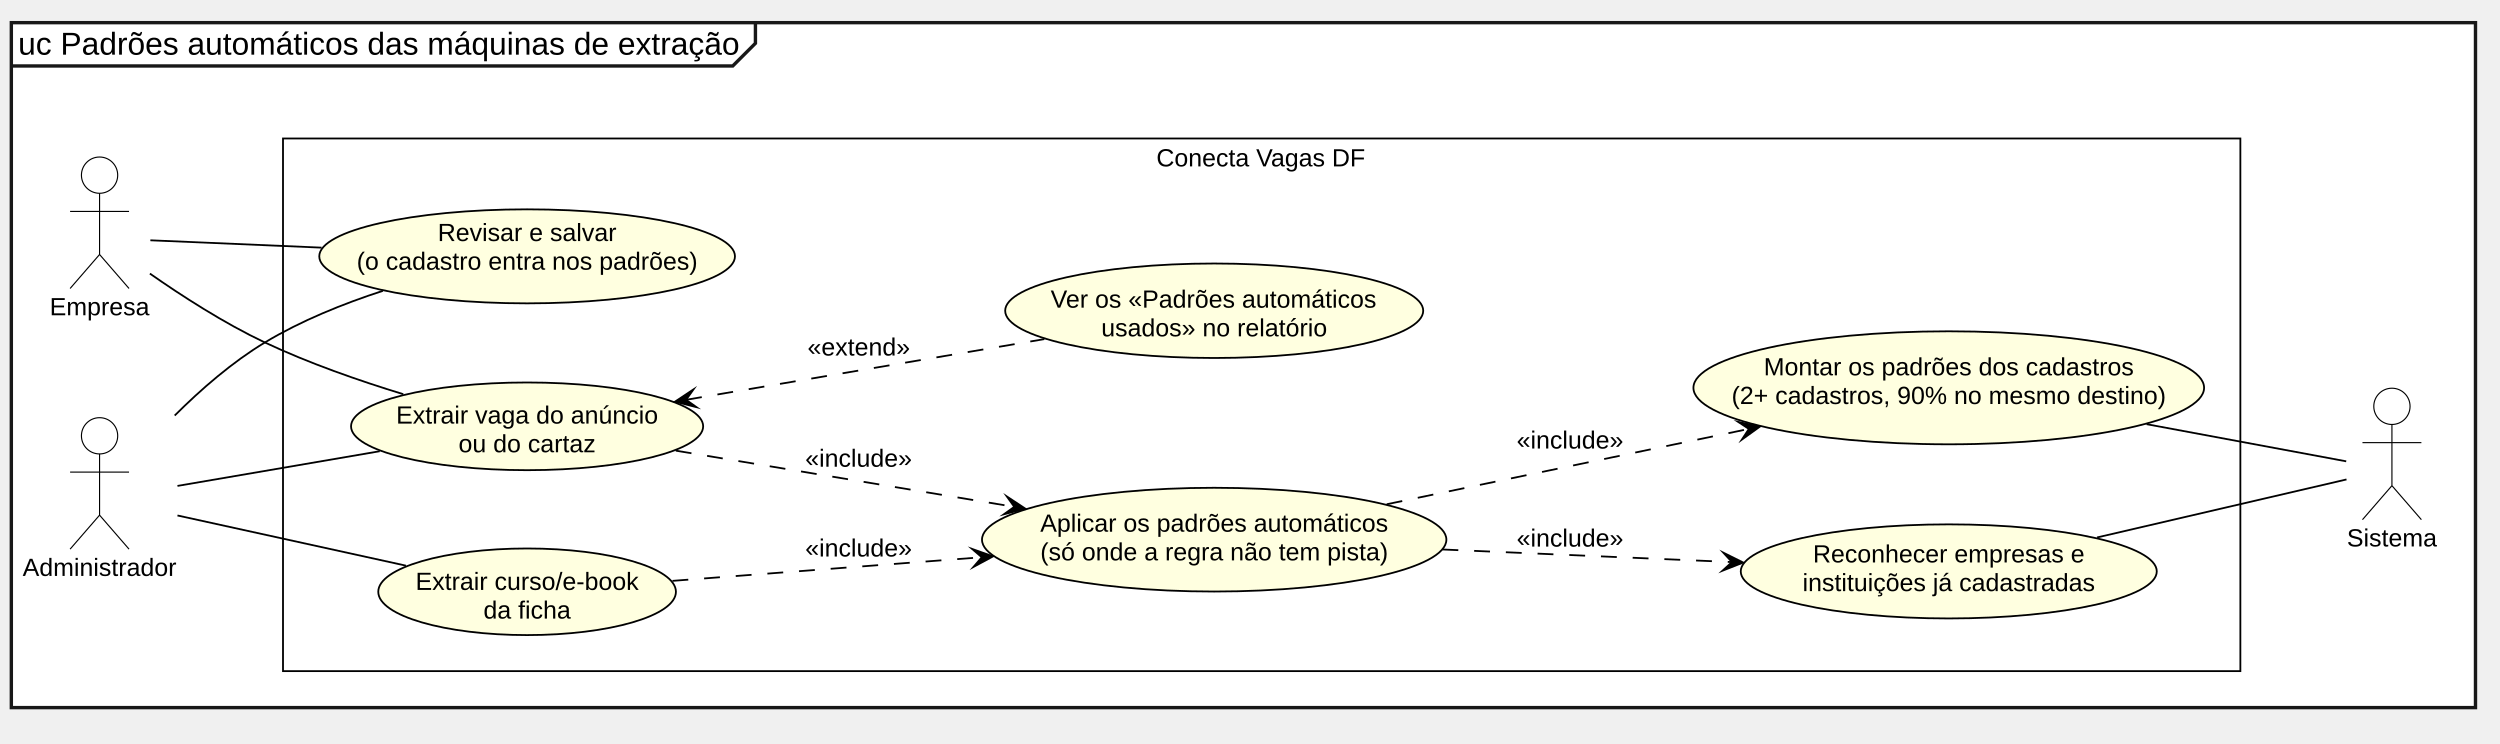
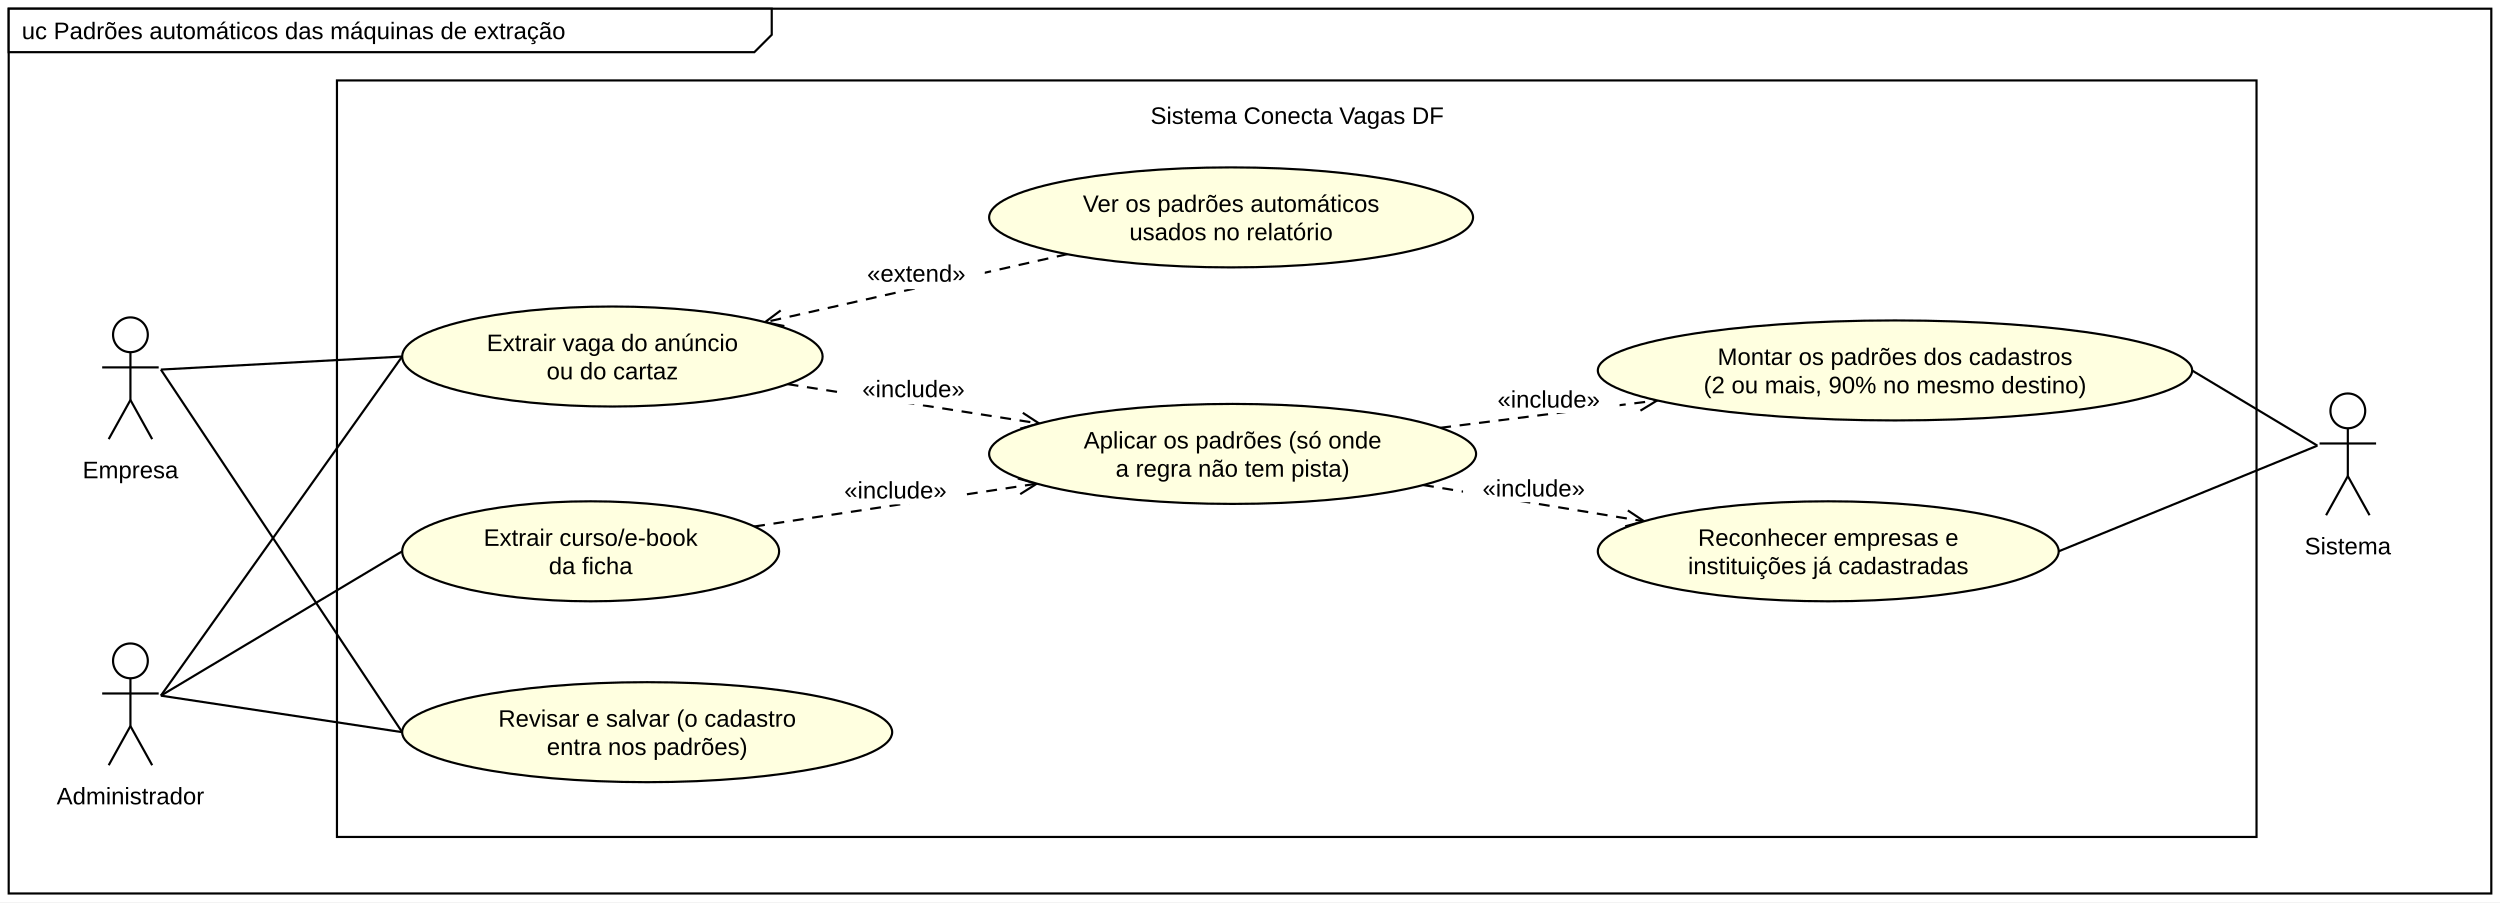
- <svg xmlns="http://www.w3.org/2000/svg" version="1.1" data-diagram-type="DESCRIPTION" style="width:1103px;height:328px;background:#FFFFFF;" width="1103px" height="328px" viewBox="0 0 1103 328" zoomAndPan="magnify" preserveAspectRatio="none" contentStyleType="text/css">
-   <defs />
-   <g font-family="sans-serif" lengthAdjust="spacing">
-     <rect x="5" y="10" width="1087.185" height="302.197" fill="#FFF" style="stroke:#181818;stroke-width:1.5;" />
-     <path d="M333.295,10 L333.295,19.099 L323.295,29.099 L5,29.099" style="stroke:#181818;stroke-width:1.5;" fill="none" />
-     <text x="8" y="24.132" fill="#000" font-size="14" textLength="318.295" font-family="Arial">uc Padrões automáticos das máquinas de extração</text>
-     <g class="cluster" data-qualified-name="Conecta Vagas DF" id="ent0003" data-source-line="6">
-       <rect x="124.86" y="61.099" width="863.59" height="235" fill="#FFF" style="stroke:#000;stroke-width:0.8;" />
-       <text x="510.187" y="73.417" fill="#000" font-size="11" textLength="92.936" font-family="Arial">Conecta Vagas DF</text>
-     </g>
-     <g class="entity" data-qualified-name="Conecta Vagas DF.XV" id="ent0004" data-source-line="7">
-       <ellipse cx="232.557" cy="188.095" rx="77.677" ry="19.347" fill="#FFFFE0" style="stroke:#000;stroke-width:0.8;" />
-       <text x="174.772" y="186.89" fill="#000" font-size="11" textLength="115.57" font-family="Arial">Extrair vaga do anúncio</text>
-       <text x="202.288" y="199.539" fill="#000" font-size="11" textLength="60.538" font-family="Arial">ou do cartaz</text>
-     </g>
-     <g class="entity" data-qualified-name="Conecta Vagas DF.XC" id="ent0005" data-source-line="8">
-       <ellipse cx="232.555" cy="261.095" rx="65.665" ry="19.107" fill="#FFFFE0" style="stroke:#000;stroke-width:0.8;" />
-       <text x="183.342" y="260.273" fill="#000" font-size="11" textLength="98.425" font-family="Arial">Extrair curso/e-book</text>
-       <text x="213.292" y="272.922" fill="#000" font-size="11" textLength="38.527" font-family="Arial">da ficha</text>
-     </g>
-     <g class="entity" data-qualified-name="Conecta Vagas DF.AP" id="ent0006" data-source-line="9">
-       <ellipse cx="535.7" cy="238.097" rx="102.44" ry="22.888" fill="#FFFFE0" style="stroke:#000;stroke-width:0.8;" />
-       <text x="458.965" y="234.596" fill="#000" font-size="11" textLength="153.468" font-family="Arial">Aplicar os padrões automáticos</text>
-       <text x="458.963" y="247.245" fill="#000" font-size="11" textLength="153.474" font-family="Arial">(só onde a regra não tem pista)</text>
-     </g>
-     <g class="entity" data-qualified-name="Conecta Vagas DF.MP" id="ent0007" data-source-line="10">
-       <ellipse cx="859.791" cy="171.099" rx="112.651" ry="24.93" fill="#FFFFE0" style="stroke:#000;stroke-width:0.8;" />
-       <text x="778.164" y="165.605" fill="#000" font-size="11" textLength="163.254" font-family="Arial">Montar os padrões dos cadastros</text>
-       <text x="763.952" y="178.254" fill="#000" font-size="11" textLength="191.678" font-family="Arial">(2+ cadastros, 90% no mesmo destino)</text>
-     </g>
-     <g class="entity" data-qualified-name="Conecta Vagas DF.NC" id="ent0008" data-source-line="11">
-       <ellipse cx="859.794" cy="252.103" rx="91.774" ry="20.755" fill="#FFFFE0" style="stroke:#000;stroke-width:0.8;" />
-       <text x="799.874" y="248.152" fill="#000" font-size="11" textLength="119.84" font-family="Arial">Reconhecer empresas e</text>
-       <text x="795.287" y="260.801" fill="#000" font-size="11" textLength="129.014" font-family="Arial">instituições já cadastradas</text>
-     </g>
-     <g class="entity" data-qualified-name="Conecta Vagas DF.VR" id="ent0009" data-source-line="12">
-       <ellipse cx="535.701" cy="137.103" rx="92.221" ry="20.844" fill="#FFFFE0" style="stroke:#000;stroke-width:0.8;" />
-       <text x="463.551" y="135.755" fill="#000" font-size="11" textLength="144.3" font-family="Arial">Ver os «Padrões automáticos</text>
-       <text x="485.863" y="148.404" fill="#000" font-size="11" textLength="99.677" font-family="Arial">usados» no relatório</text>
-     </g>
-     <g class="entity" data-qualified-name="Conecta Vagas DF.RS" id="ent0010" data-source-line="13">
-       <ellipse cx="232.563" cy="113.099" rx="91.703" ry="20.741" fill="#FFFFE0" style="stroke:#000;stroke-width:0.8;" />
-       <text x="193.134" y="106.357" fill="#000" font-size="11" textLength="78.858" font-family="Arial">Revisar e salvar</text>
-       <text x="157.355" y="119.005" fill="#000" font-size="11" textLength="150.417" font-family="Arial">(o cadastro entra nos padrões)</text>
-     </g>
-     <g class="entity" data-qualified-name="E" id="ent0001" data-source-line="4">
-       <ellipse cx="43.928" cy="77.279" rx="8" ry="8" fill="#FFF" style="stroke:#000;stroke-width:0.5;" />
-       <path d="M43.928,85.279 L43.928,112.279 M30.928,93.279 L56.928,93.279 M43.928,112.279 L30.928,127.279 M43.928,112.279 L56.928,127.279" style="stroke:#000;stroke-width:0.5;" fill="none" />
-       <text x="21.92" y="139.097" fill="#000" font-size="11" textLength="44.016" font-family="Arial">Empresa</text>
-     </g>
-     <g class="entity" data-qualified-name="A" id="ent0002" data-source-line="5">
-       <ellipse cx="43.929" cy="192.279" rx="8" ry="8" fill="#FFF" style="stroke:#000;stroke-width:0.5;" />
-       <path d="M43.929,200.279 L43.929,227.279 M30.929,208.279 L56.929,208.279 M43.929,227.279 L30.929,242.279 M43.929,227.279 L56.929,242.279" style="stroke:#000;stroke-width:0.5;" fill="none" />
-       <text x="10" y="254.097" fill="#000" font-size="11" textLength="67.858" font-family="Arial">Administrador</text>
-     </g>
-     <g class="entity" data-qualified-name="S" id="ent0021" data-source-line="25">
-       <ellipse cx="1055.318" cy="179.279" rx="8" ry="8" fill="#FFF" style="stroke:#000;stroke-width:0.5;" />
-       <path d="M1055.318,187.279 L1055.318,214.279 M1042.318,195.279 L1068.318,195.279 M1055.318,214.279 L1042.318,229.279 M1055.318,214.279 L1068.318,229.279" style="stroke:#000;stroke-width:0.5;" fill="none" />
-       <text x="1035.45" y="241.097" fill="#000" font-size="11" textLength="39.735" font-family="Arial">Sistema</text>
-     </g>
-     <g class="link" data-entity-1="ent0001" data-entity-2="ent0004" id="lnk11" data-source-line="15" data-link-type="association">
-       <path d="M66.13,120.709 C80.03,130.419 98.89,142.629 116.86,151.099 C136.16,160.199 158.29,167.919 177.93,173.919" style="stroke:#000;stroke-width:0.8;" fill="none" id="E-XV" />
-     </g>
-     <g class="link" data-entity-1="ent0002" data-entity-2="ent0004" id="lnk12" data-source-line="16" data-link-type="association">
-       <path d="M78.3,214.379 C103.04,210.139 137.54,204.219 167.54,199.079" style="stroke:#000;stroke-width:0.8;" fill="none" id="A-XV" />
-     </g>
-     <g class="link" data-entity-1="ent0002" data-entity-2="ent0005" id="lnk13" data-source-line="17" data-link-type="association">
-       <path d="M78.3,227.429 C106.29,233.579 146.77,242.469 179.09,249.569" style="stroke:#000;stroke-width:0.8;" fill="none" id="A-XC" />
-     </g>
-     <g class="link" data-entity-1="ent0001" data-entity-2="ent0010" id="lnk14" data-source-line="18" data-link-type="association">
-       <path d="M66.34,106.019 C85.1,106.819 113.72,108.049 141.88,109.259" style="stroke:#000;stroke-width:0.8;" fill="none" id="E-RS" />
-     </g>
-     <g class="link" data-entity-1="ent0002" data-entity-2="ent0010" id="lnk15" data-source-line="19" data-link-type="association">
-       <path d="M77.07,183.339 C88.67,171.769 102.48,159.759 116.86,151.099 C132.76,141.519 151.38,134.019 168.93,128.309" style="stroke:#000;stroke-width:0.8;" fill="none" id="A-RS" />
-     </g>
-     <g class="link" data-entity-1="ent0004" data-entity-2="ent0006" id="lnk16" data-source-line="20" data-link-type="dependency">
-       <path d="M298.16,198.829 C343.27,206.319 398.928,215.549 447.488,223.619" style="stroke:#000;stroke-width:0.8;stroke-dasharray:7,7;" fill="none" id="XV-to-AP" />
-       <polygon points="452.42,224.439,444.198,219.017,447.488,223.619,442.886,226.909,452.42,224.439" fill="#000" style="stroke:#000;stroke-width:0.8;stroke-linejoin:miter;stroke-miterlimit:10;" />
-       <text x="355.26" y="205.937" fill="#000" font-size="11" textLength="47.094" font-family="Arial">«include»</text>
-     </g>
-     <g class="link" data-entity-1="ent0005" data-entity-2="ent0006" id="lnk17" data-source-line="21" data-link-type="dependency">
-       <path d="M296.69,256.279 C337.65,253.149 386.844,249.389 433.154,245.859" style="stroke:#000;stroke-width:0.8;stroke-dasharray:7,7;" fill="none" id="XC-to-AP" />
-       <polygon points="438.14,245.479,428.862,242.174,433.154,245.859,429.47,250.151,438.14,245.479" fill="#000" style="stroke:#000;stroke-width:0.8;stroke-linejoin:miter;stroke-miterlimit:10;" />
-       <text x="355.26" y="245.537" fill="#000" font-size="11" textLength="47.094" font-family="Arial">«include»</text>
-     </g>
-     <g class="link" data-entity-1="ent0006" data-entity-2="ent0007" id="lnk18" data-source-line="22" data-link-type="dependency">
-       <path d="M611.81,222.479 C661.17,212.209 720.855,199.797 771.595,189.237" style="stroke:#000;stroke-width:0.8;stroke-dasharray:7,7;" fill="none" id="AP-to-MP" />
-       <polygon points="776.49,188.219,766.864,186.136,771.595,189.237,768.494,193.969,776.49,188.219" fill="#000" style="stroke:#000;stroke-width:0.8;stroke-linejoin:miter;stroke-miterlimit:10;" />
-       <text x="669.14" y="197.907" fill="#000" font-size="11" textLength="47.094" font-family="Arial">«include»</text>
-     </g>
-     <g class="link" data-entity-1="ent0006" data-entity-2="ent0008" id="lnk19" data-source-line="23" data-link-type="dependency">
-       <path d="M636.41,242.429 C678.81,244.279 722.885,246.192 764.125,247.982" style="stroke:#000;stroke-width:0.8;stroke-dasharray:7,7;" fill="none" id="AP-to-NC" />
-       <polygon points="769.12,248.199,760.302,243.812,764.125,247.982,759.955,251.805,769.12,248.199" fill="#000" style="stroke:#000;stroke-width:0.8;stroke-linejoin:miter;stroke-miterlimit:10;" />
-       <text x="669.14" y="241.167" fill="#000" font-size="11" textLength="47.094" font-family="Arial">«include»</text>
-     </g>
-     <g class="link" data-entity-1="ent0004" data-entity-2="ent0009" id="lnk20" data-source-line="24" data-link-type="dependency">
-       <path d="M302.72,176.384 C350.49,168.294 410.83,158.079 460.76,149.619" style="stroke:#000;stroke-width:0.8;stroke-dasharray:7,7;" fill="none" id="XV-backto-VR" />
-       <polygon points="297.79,177.219,307.332,179.66,302.72,176.384,305.996,171.772,297.79,177.219" fill="#000" style="stroke:#000;stroke-width:0.8;stroke-linejoin:miter;stroke-miterlimit:10;" />
-       <text x="356.26" y="156.867" fill="#000" font-size="11" textLength="45.262" font-family="Arial">«extend»</text>
-     </g>
-     <g class="link" data-entity-1="ent0007" data-entity-2="ent0021" id="lnk22" data-source-line="26" data-link-type="association">
-       <path d="M947.08,187.149 C979.94,193.259 1014.43,199.679 1035.15,203.539" style="stroke:#000;stroke-width:0.8;" fill="none" id="MP-S" />
-     </g>
-     <g class="link" data-entity-1="ent0008" data-entity-2="ent0021" id="lnk23" data-source-line="27" data-link-type="association">
-       <path d="M925.23,237.119 C963.72,228.169 1009.91,217.429 1035.28,211.529" style="stroke:#000;stroke-width:0.8;" fill="none" id="NC-S" />
-     </g>
+ <svg xmlns="http://www.w3.org/2000/svg" width="1150" height="415" viewBox="0 0 1150 415">
+   <rect x="0" y="0" width="1150" height="415" fill="#fff" />
+   <rect x="4" y="4" width="1142" height="407" fill="none" stroke="#000" stroke-width="1" />
+   <polygon points="4,4 355,4 355,16 347,24 4,24" fill="#fff" stroke="#000" stroke-width="1" />
+   <text x="10" y="18" font-family="Arial, Helvetica, sans-serif" font-size="11" text-anchor="start">uc Padrões automáticos das máquinas de extração</text>
+   <rect x="155" y="37" width="883" height="348" fill="#fff" stroke="#000" stroke-width="1" />
+   <text x="596.7" y="57" font-family="Arial, Helvetica, sans-serif" font-size="11" text-anchor="middle">Sistema Conecta Vagas DF</text>
+   <line x1="74" y1="170" x2="185" y2="164" stroke="#000" stroke-width="1" />
+   <line x1="74" y1="170" x2="185" y2="336.8" stroke="#000" stroke-width="1" />
+   <line x1="74" y1="320" x2="185" y2="164" stroke="#000" stroke-width="1" />
+   <line x1="74" y1="320" x2="185" y2="253.6" stroke="#000" stroke-width="1" />
+   <line x1="74" y1="320" x2="185" y2="336.8" stroke="#000" stroke-width="1" />
+   <line x1="1066" y1="205" x2="1008.3" y2="170.4" stroke="#000" stroke-width="1" />
+   <line x1="1066" y1="205" x2="947" y2="253.6" stroke="#000" stroke-width="1" />
+   <line x1="491" y1="116.9" x2="351.9" y2="148.2" stroke="#000" stroke-width="1" stroke-dasharray="5,4" />
+   <polyline points="359.1,142.8 351.9,148.2 360.8,150" fill="none" stroke="#000" stroke-width="1" />
+   <rect x="389" y="120" width="64" height="13" fill="#fff" />
+   <text x="421.5" y="129.6" font-family="Arial, Helvetica, sans-serif" font-size="11" text-anchor="middle">«extend»</text>
+   <line x1="362.3" y1="176.7" x2="478" y2="194.8" stroke="#000" stroke-width="1" stroke-dasharray="5,4" />
+   <polyline points="469.3,197.2 478,194.8 470.5,189.9" fill="none" stroke="#000" stroke-width="1" />
+   <rect x="388" y="173" width="65" height="13" fill="#fff" />
+   <text x="420.2" y="182.7" font-family="Arial, Helvetica, sans-serif" font-size="11" text-anchor="middle">«include»</text>
+   <line x1="346.9" y1="242.2" x2="476.9" y2="222.5" stroke="#000" stroke-width="1" stroke-dasharray="5,4" />
+   <polyline points="469.3,227.3 476.9,222.5 468.2,220.1" fill="none" stroke="#000" stroke-width="1" />
+   <rect x="379" y="219" width="65" height="13" fill="#fff" />
+   <text x="411.9" y="229.3" font-family="Arial, Helvetica, sans-serif" font-size="11" text-anchor="middle">«include»</text>
+   <line x1="662.5" y1="196.8" x2="762.3" y2="184.2" stroke="#000" stroke-width="1" stroke-dasharray="5,4" />
+   <polyline points="754.6,188.9 762.3,184.2 753.7,181.6" fill="none" stroke="#000" stroke-width="1" />
+   <rect x="680" y="177" width="65" height="13" fill="#fff" />
+   <text x="712.4" y="187.5" font-family="Arial, Helvetica, sans-serif" font-size="11" text-anchor="middle">«include»</text>
+   <line x1="654.6" y1="223.1" x2="756.3" y2="239.8" stroke="#000" stroke-width="1" stroke-dasharray="5,4" />
+   <polyline points="747.6,242.1 756.3,239.8 748.8,234.8" fill="none" stroke="#000" stroke-width="1" />
+   <rect x="673" y="218" width="65" height="13" fill="#fff" />
+   <text x="705.5" y="228.4" font-family="Arial, Helvetica, sans-serif" font-size="11" text-anchor="middle">«include»</text>
+   <ellipse cx="281.7" cy="164" rx="96.7" ry="23" fill="#FFFFE0" stroke="#000" stroke-width="1" />
+   <text x="281.7" y="161.5" font-family="Arial, Helvetica, sans-serif" font-size="11" text-anchor="middle">Extrair vaga do anúncio</text>
+   <text x="281.7" y="174.5" font-family="Arial, Helvetica, sans-serif" font-size="11" text-anchor="middle">ou do cartaz</text>
+   <ellipse cx="271.7" cy="253.6" rx="86.7" ry="23" fill="#FFFFE0" stroke="#000" stroke-width="1" />
+   <text x="271.7" y="251.1" font-family="Arial, Helvetica, sans-serif" font-size="11" text-anchor="middle">Extrair curso/e-book</text>
+   <text x="271.7" y="264.1" font-family="Arial, Helvetica, sans-serif" font-size="11" text-anchor="middle">da ficha</text>
+   <ellipse cx="297.7" cy="336.8" rx="112.7" ry="23" fill="#FFFFE0" stroke="#000" stroke-width="1" />
+   <text x="297.7" y="334.3" font-family="Arial, Helvetica, sans-serif" font-size="11" text-anchor="middle">Revisar e salvar (o cadastro</text>
+   <text x="297.7" y="347.3" font-family="Arial, Helvetica, sans-serif" font-size="11" text-anchor="middle">entra nos padrões)</text>
+   <ellipse cx="566.3" cy="100" rx="111.3" ry="23" fill="#FFFFE0" stroke="#000" stroke-width="1" />
+   <text x="566.3" y="97.5" font-family="Arial, Helvetica, sans-serif" font-size="11" text-anchor="middle">Ver os padrões automáticos</text>
+   <text x="566.3" y="110.5" font-family="Arial, Helvetica, sans-serif" font-size="11" text-anchor="middle">usados no relatório</text>
+   <ellipse cx="567" cy="208.8" rx="112" ry="23" fill="#FFFFE0" stroke="#000" stroke-width="1" />
+   <text x="567" y="206.3" font-family="Arial, Helvetica, sans-serif" font-size="11" text-anchor="middle">Aplicar os padrões (só onde</text>
+   <text x="567" y="219.3" font-family="Arial, Helvetica, sans-serif" font-size="11" text-anchor="middle">a regra não tem pista)</text>
+   <ellipse cx="871.7" cy="170.4" rx="136.7" ry="23" fill="#FFFFE0" stroke="#000" stroke-width="1" />
+   <text x="871.7" y="167.9" font-family="Arial, Helvetica, sans-serif" font-size="11" text-anchor="middle">Montar os padrões dos cadastros</text>
+   <text x="871.7" y="180.9" font-family="Arial, Helvetica, sans-serif" font-size="11" text-anchor="middle">(2 ou mais, 90% no mesmo destino)</text>
+   <ellipse cx="841" cy="253.6" rx="106" ry="23" fill="#FFFFE0" stroke="#000" stroke-width="1" />
+   <text x="841" y="251.1" font-family="Arial, Helvetica, sans-serif" font-size="11" text-anchor="middle">Reconhecer empresas e</text>
+   <text x="841" y="264.1" font-family="Arial, Helvetica, sans-serif" font-size="11" text-anchor="middle">instituições já cadastradas</text>
+   <g stroke="#000" stroke-width="1" fill="none">
+     <circle cx="60" cy="154" r="8" fill="#fff" />
+     <line x1="60" y1="162" x2="60" y2="184" />
+     <line x1="47" y1="169" x2="73" y2="169" />
+     <line x1="60" y1="184" x2="50" y2="202" />
+     <line x1="60" y1="184" x2="70" y2="202" />
  </g>
+   <text x="60" y="220" font-family="Arial, Helvetica, sans-serif" font-size="11" text-anchor="middle">Empresa</text>
+   <g stroke="#000" stroke-width="1" fill="none">
+     <circle cx="60" cy="304" r="8" fill="#fff" />
+     <line x1="60" y1="312" x2="60" y2="334" />
+     <line x1="47" y1="319" x2="73" y2="319" />
+     <line x1="60" y1="334" x2="50" y2="352" />
+     <line x1="60" y1="334" x2="70" y2="352" />
+   </g>
+   <text x="60" y="370" font-family="Arial, Helvetica, sans-serif" font-size="11" text-anchor="middle">Administrador</text>
+   <g stroke="#000" stroke-width="1" fill="none">
+     <circle cx="1080" cy="189" r="8" fill="#fff" />
+     <line x1="1080" y1="197" x2="1080" y2="219" />
+     <line x1="1067" y1="204" x2="1093" y2="204" />
+     <line x1="1080" y1="219" x2="1070" y2="237" />
+     <line x1="1080" y1="219" x2="1090" y2="237" />
+   </g>
+   <text x="1080" y="255" font-family="Arial, Helvetica, sans-serif" font-size="11" text-anchor="middle">Sistema</text>
</svg>
